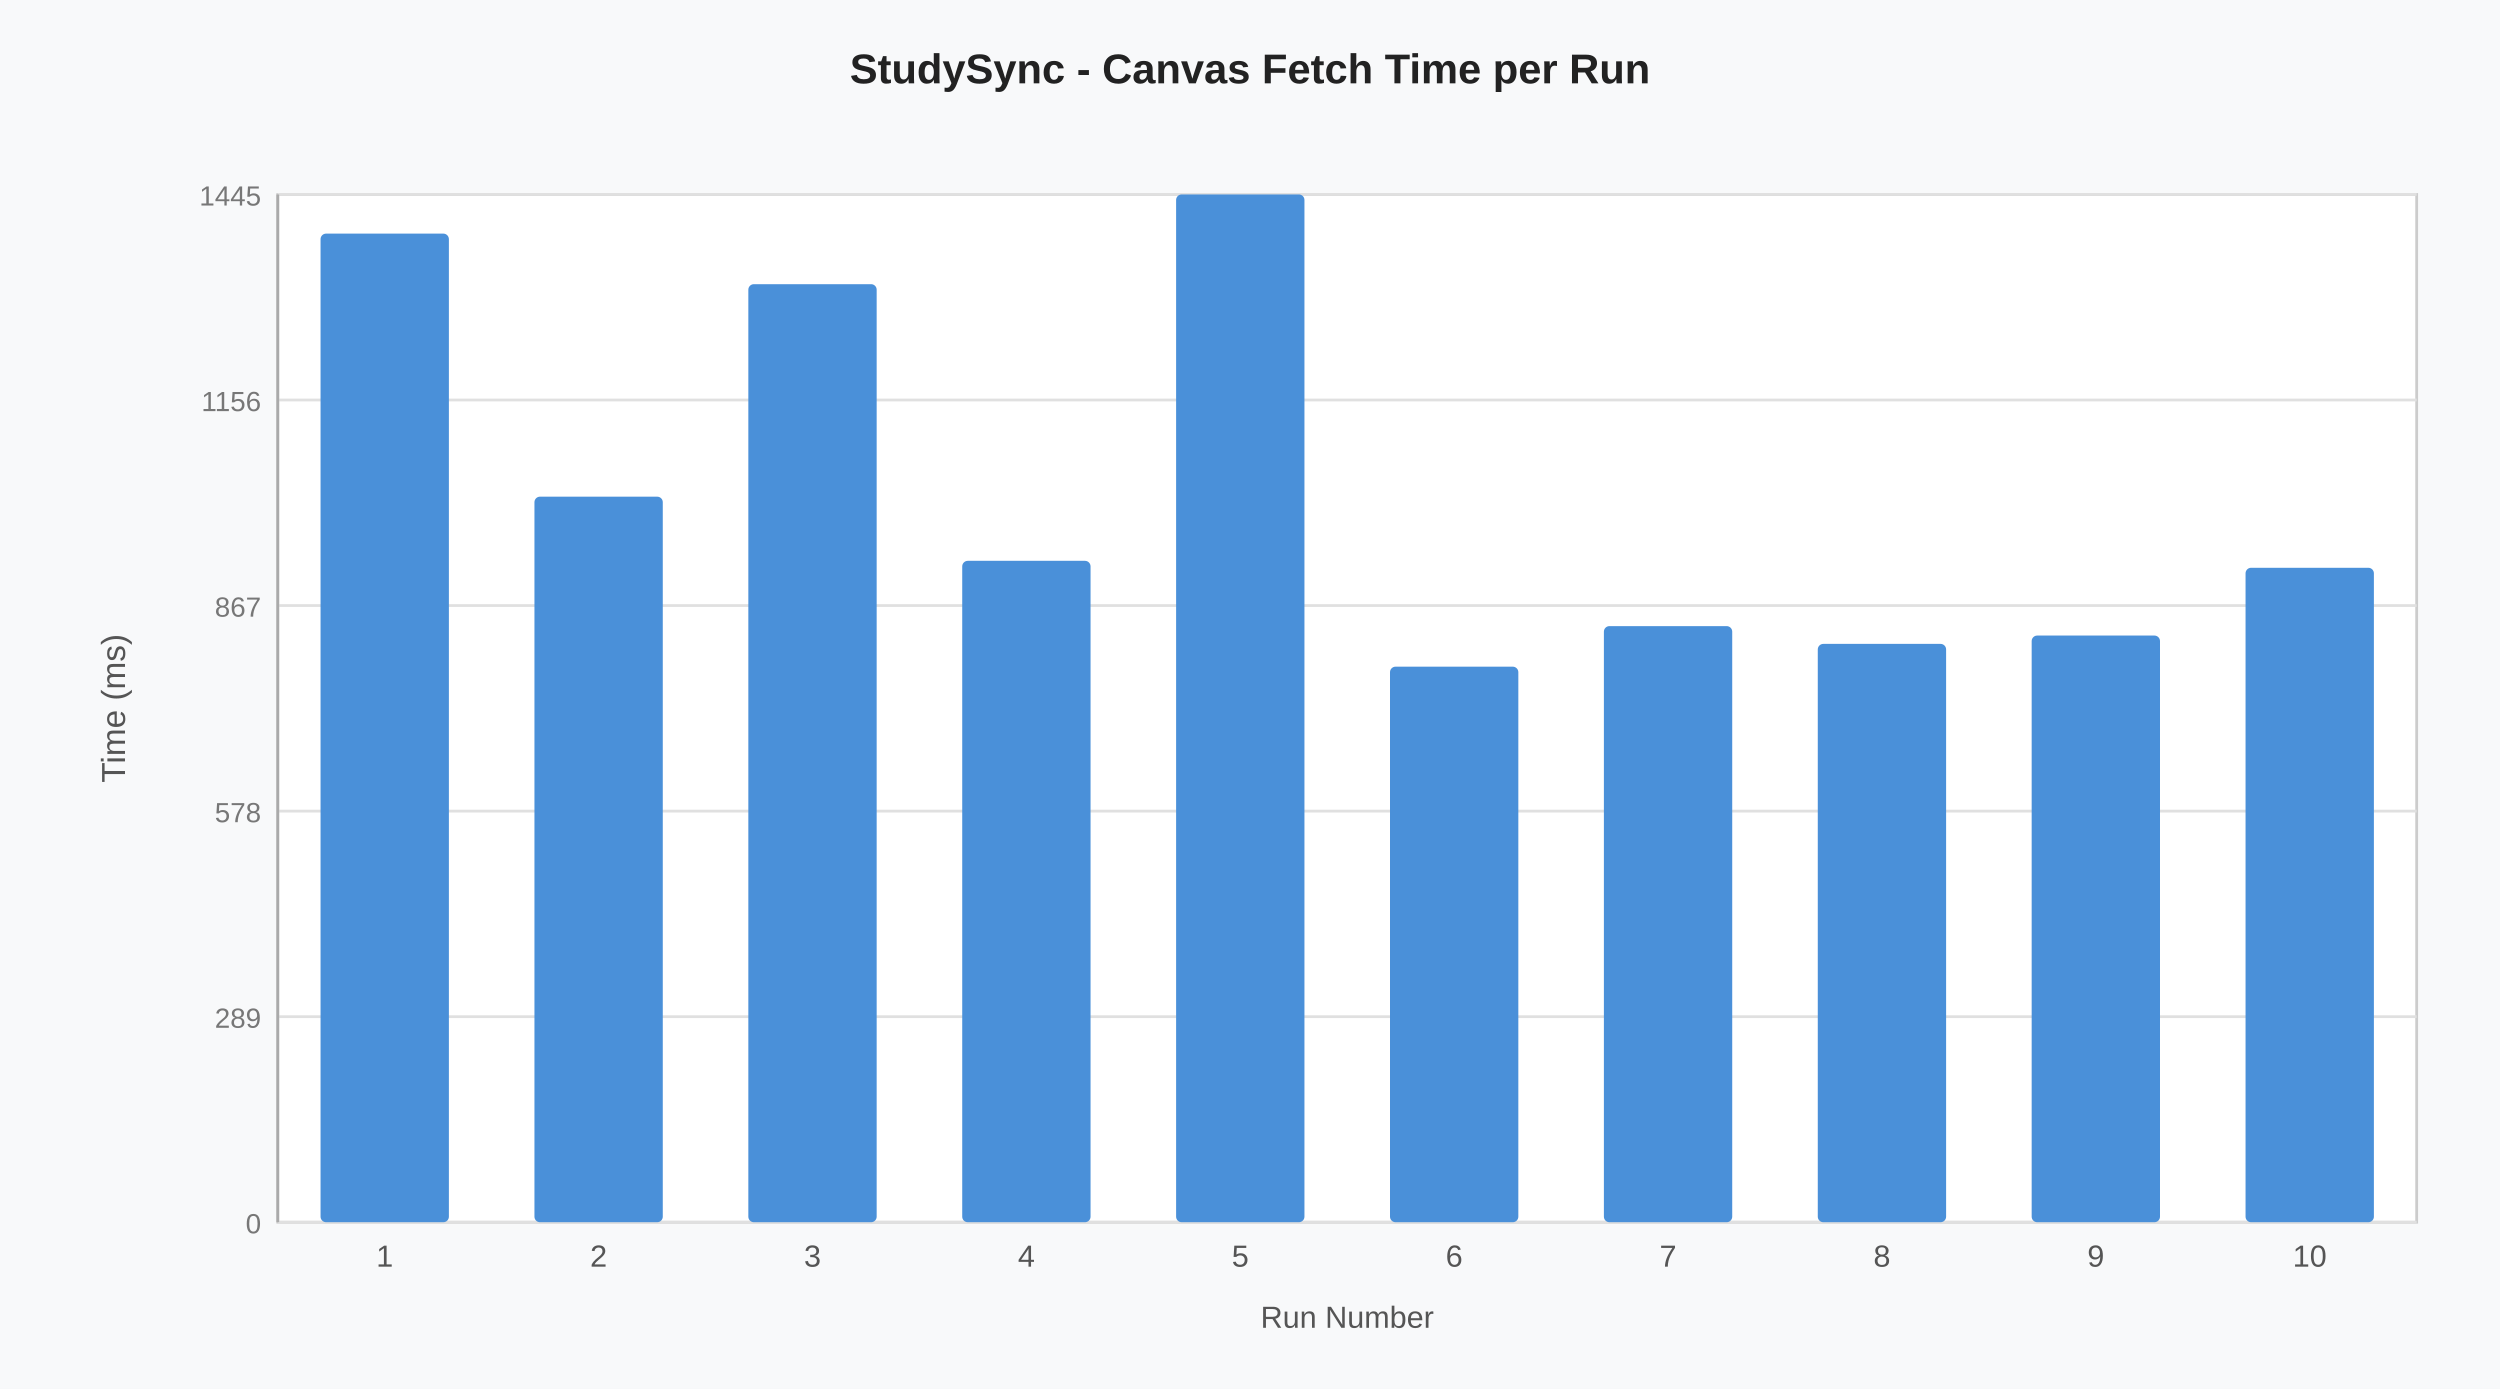
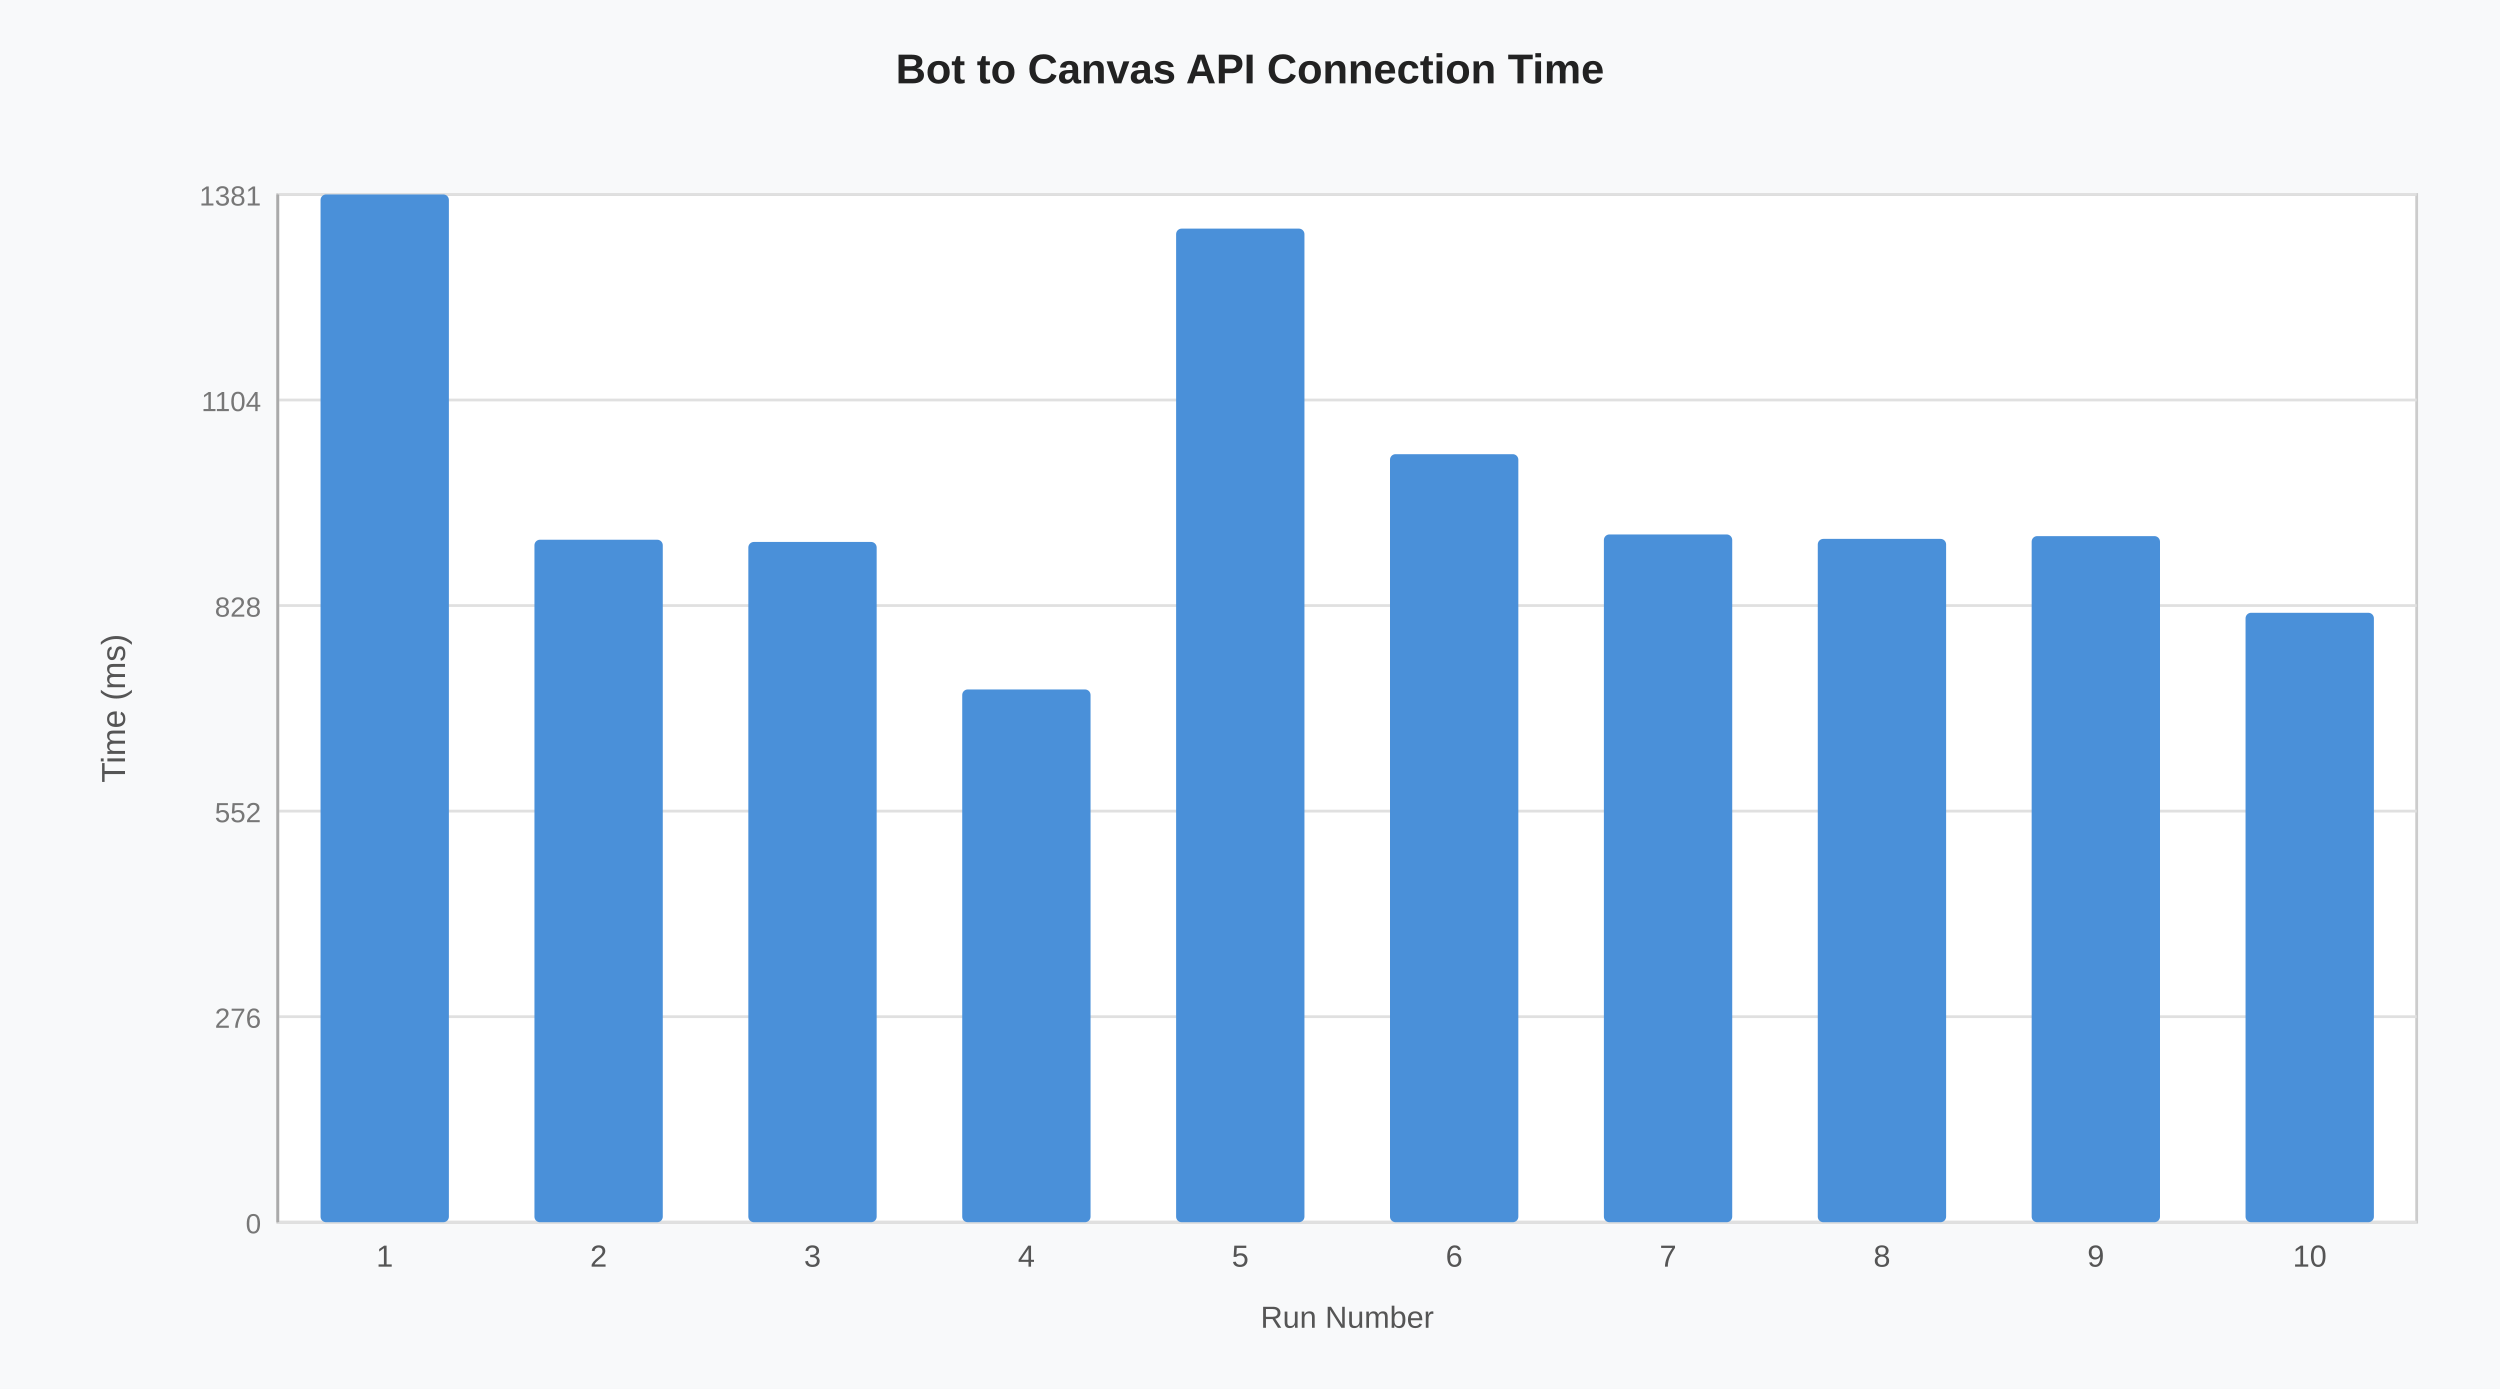
<svg xmlns="http://www.w3.org/2000/svg" width="900" height="500">
  <rect width="900" height="500" fill="#f8f9fa" />
-   <text x="450" y="30" font-family="Arial" font-size="15" font-weight="bold" text-anchor="middle" fill="#222">StudySync - Canvas Fetch Time per Run</text>
+   <text x="450" y="30" font-family="Arial" font-size="15" font-weight="bold" text-anchor="middle" fill="#222">Bot to Canvas API Connection Time</text>
  <rect x="100" y="70" width="770" height="370" fill="#ffffff" stroke="#ccc" stroke-width="1" />
  <line x1="100" y1="440" x2="870" y2="440" stroke="#e0e0e0" stroke-width="1" />
  <text x="94" y="444" font-family="Arial" font-size="10" text-anchor="end" fill="#777">0</text>
  <line x1="100" y1="366" x2="870" y2="366" stroke="#e0e0e0" stroke-width="1" />
-   <text x="94" y="370" font-family="Arial" font-size="10" text-anchor="end" fill="#777">289</text>
+   <text x="94" y="370" font-family="Arial" font-size="10" text-anchor="end" fill="#777">276</text>
  <line x1="100" y1="292" x2="870" y2="292" stroke="#e0e0e0" stroke-width="1" />
-   <text x="94" y="296" font-family="Arial" font-size="10" text-anchor="end" fill="#777">578</text>
+   <text x="94" y="296" font-family="Arial" font-size="10" text-anchor="end" fill="#777">552</text>
  <line x1="100" y1="218" x2="870" y2="218" stroke="#e0e0e0" stroke-width="1" />
-   <text x="94" y="222" font-family="Arial" font-size="10" text-anchor="end" fill="#777">867</text>
+   <text x="94" y="222" font-family="Arial" font-size="10" text-anchor="end" fill="#777">828</text>
  <line x1="100" y1="144" x2="870" y2="144" stroke="#e0e0e0" stroke-width="1" />
-   <text x="94" y="148" font-family="Arial" font-size="10" text-anchor="end" fill="#777">1156</text>
+   <text x="94" y="148" font-family="Arial" font-size="10" text-anchor="end" fill="#777">1104</text>
  <line x1="100" y1="70" x2="870" y2="70" stroke="#e0e0e0" stroke-width="1" />
-   <text x="94" y="74" font-family="Arial" font-size="10" text-anchor="end" fill="#777">1445</text>
+   <text x="94" y="74" font-family="Arial" font-size="10" text-anchor="end" fill="#777">1381</text>
  <line x1="100" y1="70" x2="100" y2="440" stroke="#aaa" stroke-width="1" />
  <text transform="rotate(-90)" x="-255" y="45" font-family="Arial" font-size="12" text-anchor="middle" fill="#555">Time (ms)</text>
-   <rect x="115.4" y="84.1" width="46.2" height="355.9" fill="#4A90D9" rx="2" />
+   <rect x="115.4" y="70.0" width="46.2" height="370.0" fill="#4A90D9" rx="2" />
  <text x="138.5" y="456" font-family="Arial" font-size="11" text-anchor="middle" fill="#555">1</text>
-   <rect x="192.4" y="178.8" width="46.2" height="261.2" fill="#4A90D9" rx="2" />
+   <rect x="192.4" y="194.3" width="46.2" height="245.7" fill="#4A90D9" rx="2" />
  <text x="215.5" y="456" font-family="Arial" font-size="11" text-anchor="middle" fill="#555">2</text>
-   <rect x="269.4" y="102.3" width="46.2" height="337.7" fill="#4A90D9" rx="2" />
+   <rect x="269.4" y="195.1" width="46.2" height="244.9" fill="#4A90D9" rx="2" />
  <text x="292.5" y="456" font-family="Arial" font-size="11" text-anchor="middle" fill="#555">3</text>
-   <rect x="346.4" y="201.9" width="46.2" height="238.1" fill="#4A90D9" rx="2" />
+   <rect x="346.4" y="248.2" width="46.2" height="191.8" fill="#4A90D9" rx="2" />
  <text x="369.5" y="456" font-family="Arial" font-size="11" text-anchor="middle" fill="#555">4</text>
-   <rect x="423.4" y="70.0" width="46.2" height="370.0" fill="#4A90D9" rx="2" />
+   <rect x="423.4" y="82.3" width="46.2" height="357.7" fill="#4A90D9" rx="2" />
  <text x="446.5" y="456" font-family="Arial" font-size="11" text-anchor="middle" fill="#555">5</text>
-   <rect x="500.4" y="240.0" width="46.2" height="200.0" fill="#4A90D9" rx="2" />
+   <rect x="500.4" y="163.5" width="46.2" height="276.5" fill="#4A90D9" rx="2" />
  <text x="523.5" y="456" font-family="Arial" font-size="11" text-anchor="middle" fill="#555">6</text>
-   <rect x="577.4" y="225.4" width="46.2" height="214.6" fill="#4A90D9" rx="2" />
+   <rect x="577.4" y="192.4" width="46.2" height="247.6" fill="#4A90D9" rx="2" />
  <text x="600.5" y="456" font-family="Arial" font-size="11" text-anchor="middle" fill="#555">7</text>
-   <rect x="654.4" y="231.8" width="46.2" height="208.2" fill="#4A90D9" rx="2" />
+   <rect x="654.4" y="194.0" width="46.2" height="246.0" fill="#4A90D9" rx="2" />
  <text x="677.5" y="456" font-family="Arial" font-size="11" text-anchor="middle" fill="#555">8</text>
-   <rect x="731.4" y="228.8" width="46.2" height="211.2" fill="#4A90D9" rx="2" />
+   <rect x="731.4" y="193.0" width="46.2" height="247.0" fill="#4A90D9" rx="2" />
  <text x="754.5" y="456" font-family="Arial" font-size="11" text-anchor="middle" fill="#555">9</text>
-   <rect x="808.4" y="204.4" width="46.2" height="235.6" fill="#4A90D9" rx="2" />
+   <rect x="808.4" y="220.6" width="46.2" height="219.4" fill="#4A90D9" rx="2" />
  <text x="831.5" y="456" font-family="Arial" font-size="11" text-anchor="middle" fill="#555">10</text>
  <text x="485" y="478" font-family="Arial" font-size="11" text-anchor="middle" fill="#555">Run Number</text>
</svg>
